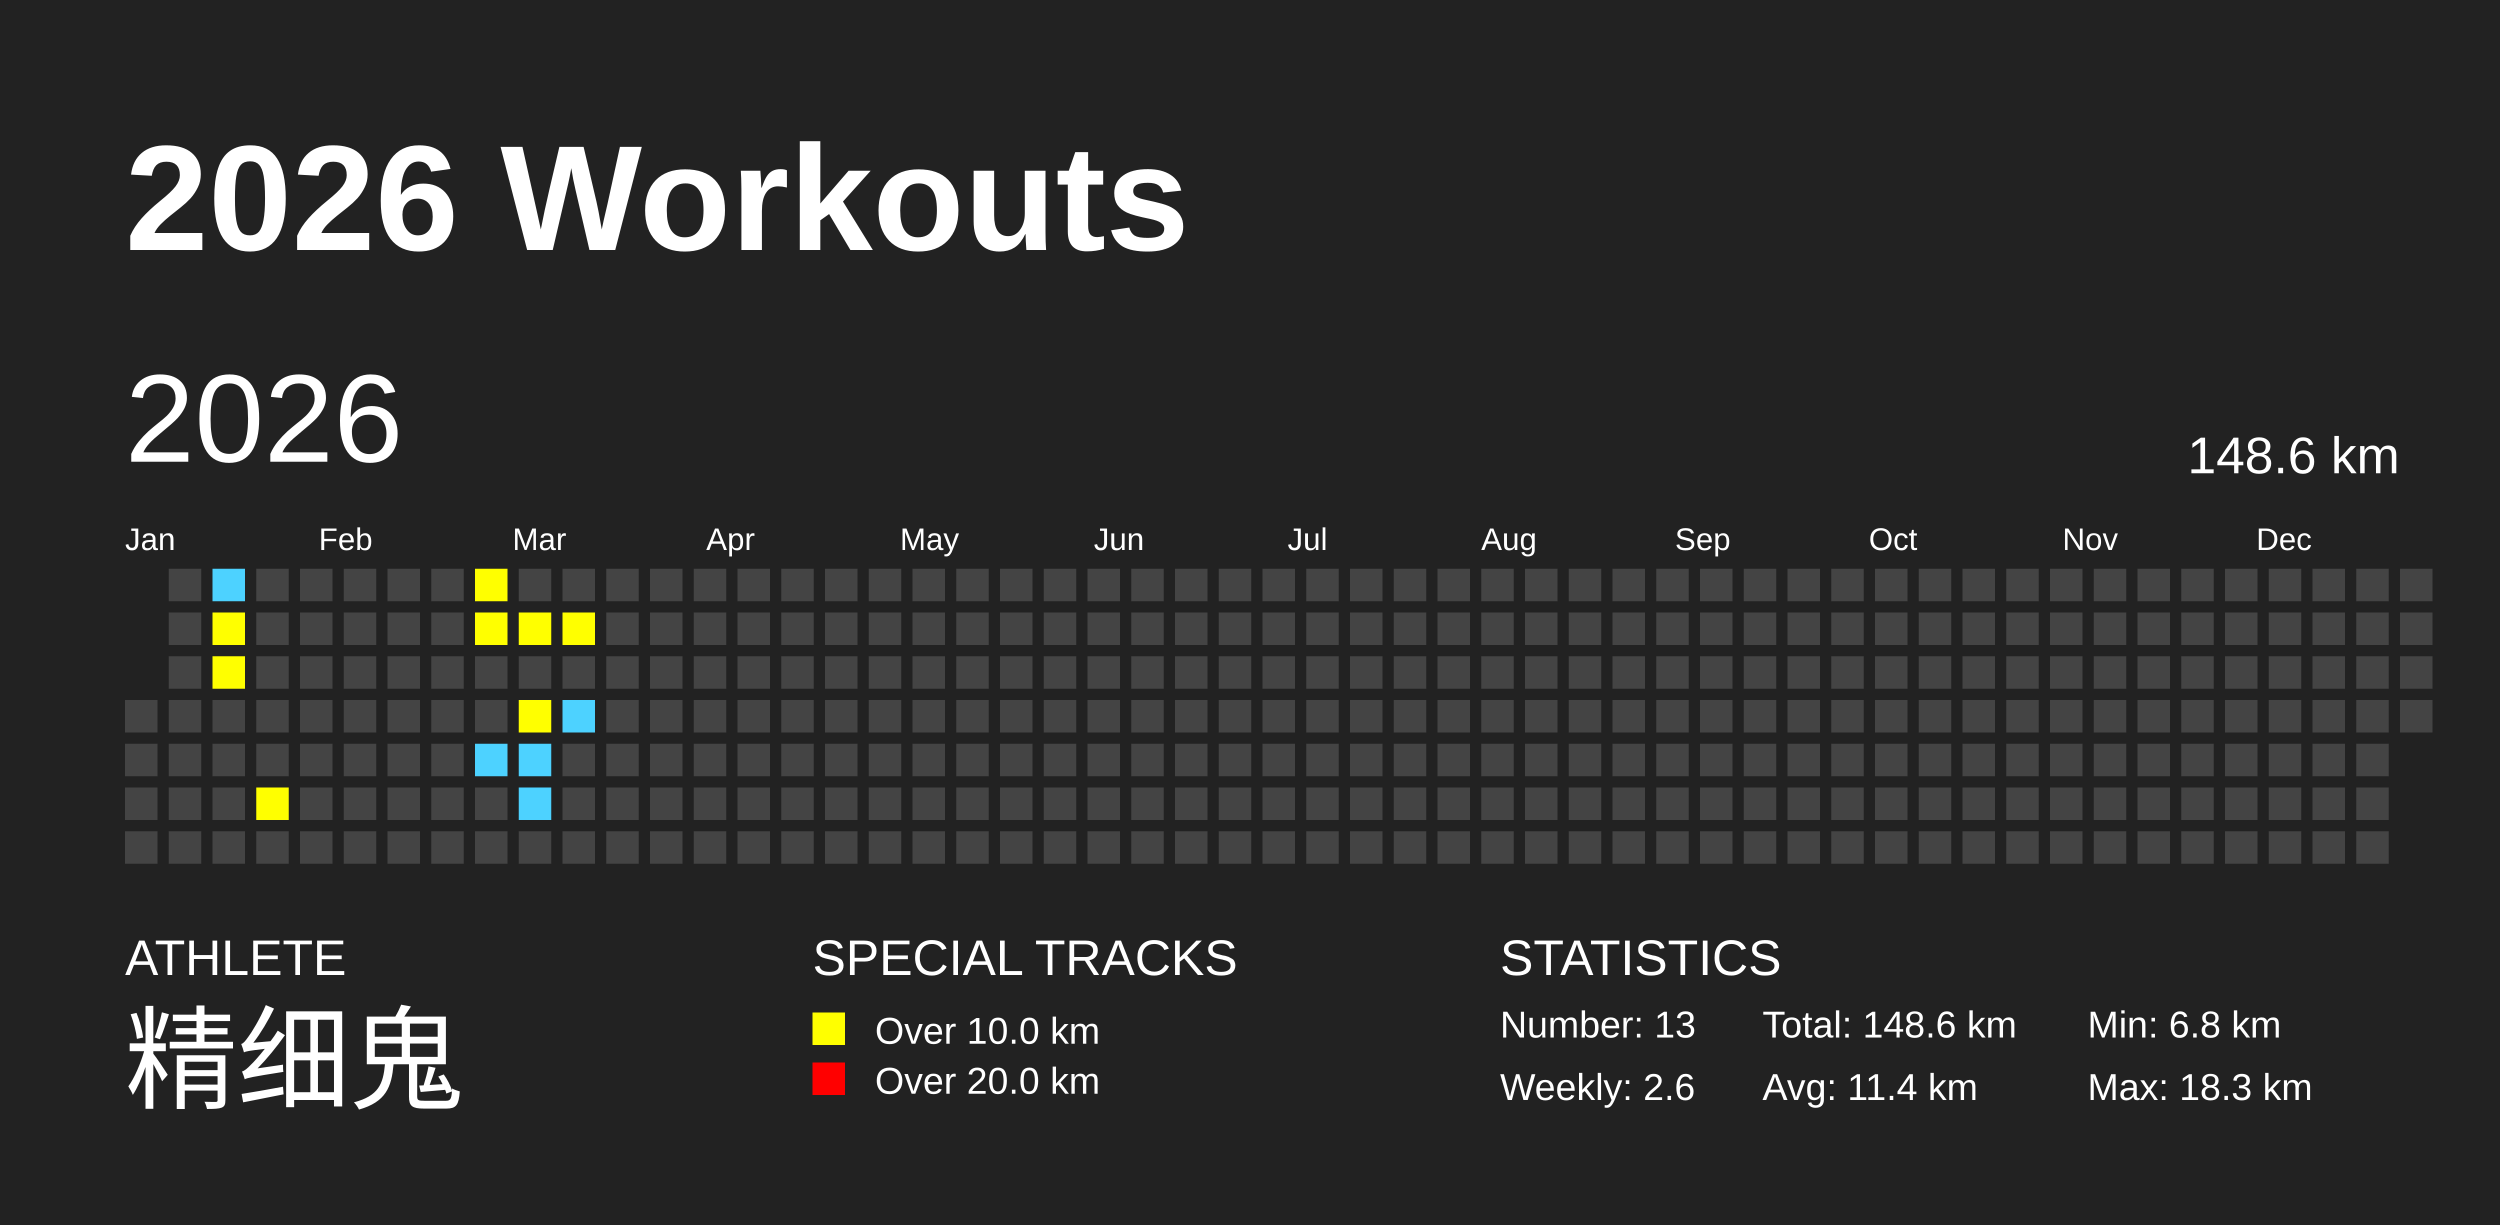
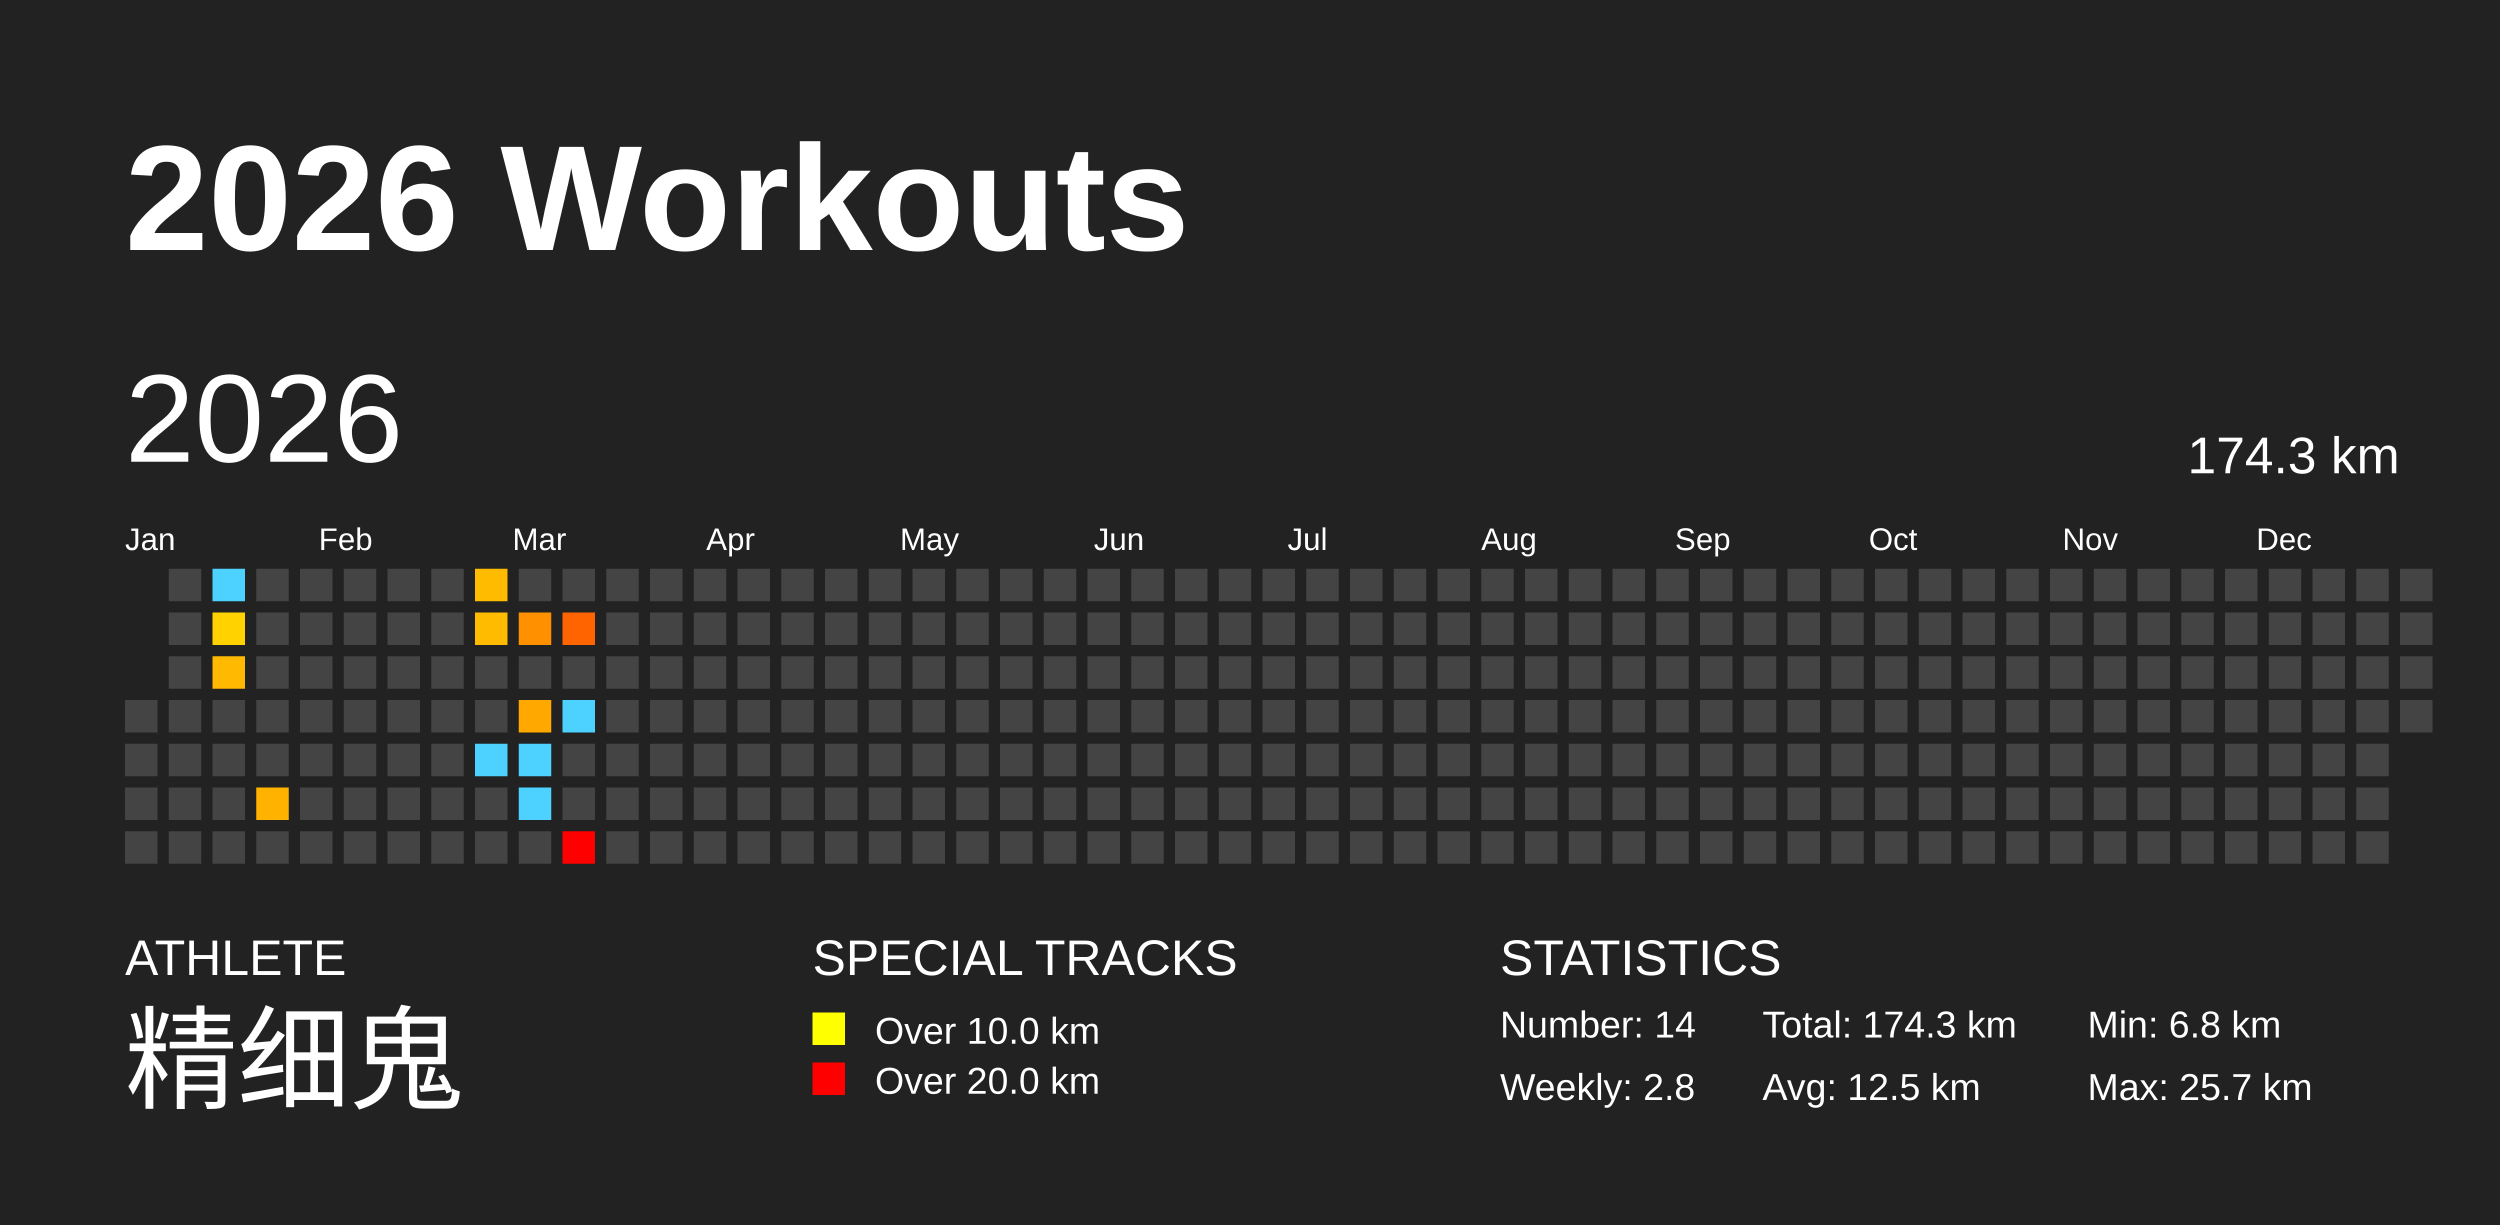
<svg xmlns="http://www.w3.org/2000/svg" baseProfile="full" height="98mm" version="1.1" viewBox="0,0,200,98" width="200mm">
  <defs />
  <rect fill="#222222" height="98" width="200" x="0" y="0" />
  <text fill="#FFFFFF" style="font-size:12px; font-family:Arial; font-weight:bold;" x="10" y="20">2026 Workouts</text>
  <text fill="#FFFFFF" style="font-size:4px; font-family:Arial" x="10" y="78">ATHLETE</text>
  <text fill="#FFFFFF" style="font-size:9px; font-family:Arial" x="10" y="88">精细鬼</text>
  <text fill="#FFFFFF" style="font-size:4px; font-family:Arial" x="65" y="78">SPECIAL TRACKS</text>
  <rect fill="yellow" height="2.6" width="2.6" x="65" y="81" />
  <text fill="#FFFFFF" style="font-size:3px; font-family:Arial" x="70" y="83.5">Over 10.0 km</text>
  <rect fill="red" height="2.6" width="2.6" x="65" y="85" />
  <text fill="#FFFFFF" style="font-size:3px; font-family:Arial" x="70" y="87.5">Over 20.0 km</text>
  <text fill="#FFFFFF" style="font-size:4px; font-family:Arial" x="120" y="78">STATISTICS</text>
-   <text fill="#FFFFFF" style="font-size:3px; font-family:Arial" x="120" y="83">Number: 13</text>
-   <text fill="#FFFFFF" style="font-size:3px; font-family:Arial" x="120" y="88">Weekly: 2.6</text>
-   <text fill="#FFFFFF" style="font-size:3px; font-family:Arial" x="141" y="83">Total: 148.6 km</text>
-   <text fill="#FFFFFF" style="font-size:3px; font-family:Arial" x="141" y="88">Avg: 11.4 km</text>
+   <text fill="#FFFFFF" style="font-size:3px; font-family:Arial" x="120" y="83">Number: 14</text>
+   <text fill="#FFFFFF" style="font-size:3px; font-family:Arial" x="120" y="88">Weekly: 2.8</text>
+   <text fill="#FFFFFF" style="font-size:3px; font-family:Arial" x="141" y="83">Total: 174.3 km</text>
+   <text fill="#FFFFFF" style="font-size:3px; font-family:Arial" x="141" y="88">Avg: 12.5 km</text>
  <text fill="#FFFFFF" style="font-size:3px; font-family:Arial" x="167" y="83">Min: 6.8 km</text>
-   <text fill="#FFFFFF" style="font-size:3px; font-family:Arial" x="167" y="88">Max: 18.3 km</text>
+   <text fill="#FFFFFF" style="font-size:3px; font-family:Arial" x="167" y="88">Max: 25.7 km</text>
  <text dominant-baseline="hanging" fill="#FFFFFF" style="font-size:10.0px; font-family:Arial;" x="10" y="30">2026</text>
-   <text dominant-baseline="hanging" fill="#FFFFFF" style="font-size:4.125px; font-family:Arial;" x="175" y="35">148.6 km</text>
+   <text dominant-baseline="hanging" fill="#FFFFFF" style="font-size:4.125px; font-family:Arial;" x="175" y="35">174.3 km</text>
  <text fill="#FFFFFF" style="font-size:2.5px; font-family:Arial" x="10.0" y="44">Jan</text>
  <text fill="#FFFFFF" style="font-size:2.5px; font-family:Arial" x="25.5" y="44">Feb</text>
  <text fill="#FFFFFF" style="font-size:2.5px; font-family:Arial" x="41.0" y="44">Mar</text>
  <text fill="#FFFFFF" style="font-size:2.5px; font-family:Arial" x="56.5" y="44">Apr</text>
  <text fill="#FFFFFF" style="font-size:2.5px; font-family:Arial" x="72.0" y="44">May</text>
  <text fill="#FFFFFF" style="font-size:2.5px; font-family:Arial" x="87.5" y="44">Jun</text>
  <text fill="#FFFFFF" style="font-size:2.5px; font-family:Arial" x="103.0" y="44">Jul</text>
  <text fill="#FFFFFF" style="font-size:2.5px; font-family:Arial" x="118.5" y="44">Aug</text>
  <text fill="#FFFFFF" style="font-size:2.5px; font-family:Arial" x="134.0" y="44">Sep</text>
  <text fill="#FFFFFF" style="font-size:2.5px; font-family:Arial" x="149.5" y="44">Oct</text>
  <text fill="#FFFFFF" style="font-size:2.5px; font-family:Arial" x="165.0" y="44">Nov</text>
  <text fill="#FFFFFF" style="font-size:2.5px; font-family:Arial" x="180.5" y="44">Dec</text>
  <rect fill="#444444" height="2.6" width="2.6" x="10.0" y="56.0" />
  <rect fill="#444444" height="2.6" width="2.6" x="10.0" y="59.5" />
  <rect fill="#444444" height="2.6" width="2.6" x="10.0" y="63.0" />
  <rect fill="#444444" height="2.6" width="2.6" x="10.0" y="66.5" />
  <rect fill="#444444" height="2.6" width="2.6" x="13.5" y="45.5" />
  <rect fill="#444444" height="2.6" width="2.6" x="13.5" y="49.0" />
  <rect fill="#444444" height="2.6" width="2.6" x="13.5" y="52.5" />
  <rect fill="#444444" height="2.6" width="2.6" x="13.5" y="56.0" />
  <rect fill="#444444" height="2.6" width="2.6" x="13.5" y="59.5" />
  <rect fill="#444444" height="2.6" width="2.6" x="13.5" y="63.0" />
  <rect fill="#444444" height="2.6" width="2.6" x="13.5" y="66.5" />
-   <rect fill="#4DD2FF" height="2.6" width="2.6" x="17.0" y="45.5" />
-   <rect fill="yellow" height="2.6" width="2.6" x="17.0" y="49.0" />
-   <rect fill="yellow" height="2.6" width="2.6" x="17.0" y="52.5" />
+   <rect fill="#4dd2ff" height="2.6" width="2.6" x="17.0" y="45.5" />
+   <rect fill="#ffd200" height="2.6" width="2.6" x="17.0" y="49.0" />
+   <rect fill="#ffb900" height="2.6" width="2.6" x="17.0" y="52.5" />
  <rect fill="#444444" height="2.6" width="2.6" x="17.0" y="56.0" />
  <rect fill="#444444" height="2.6" width="2.6" x="17.0" y="59.5" />
  <rect fill="#444444" height="2.6" width="2.6" x="17.0" y="63.0" />
  <rect fill="#444444" height="2.6" width="2.6" x="17.0" y="66.5" />
  <rect fill="#444444" height="2.6" width="2.6" x="20.5" y="45.5" />
  <rect fill="#444444" height="2.6" width="2.6" x="20.5" y="49.0" />
  <rect fill="#444444" height="2.6" width="2.6" x="20.5" y="52.5" />
  <rect fill="#444444" height="2.6" width="2.6" x="20.5" y="56.0" />
  <rect fill="#444444" height="2.6" width="2.6" x="20.5" y="59.5" />
-   <rect fill="yellow" height="2.6" width="2.6" x="20.5" y="63.0" />
+   <rect fill="#ffb300" height="2.6" width="2.6" x="20.5" y="63.0" />
  <rect fill="#444444" height="2.6" width="2.6" x="20.5" y="66.5" />
  <rect fill="#444444" height="2.6" width="2.6" x="24.0" y="45.5" />
  <rect fill="#444444" height="2.6" width="2.6" x="24.0" y="49.0" />
  <rect fill="#444444" height="2.6" width="2.6" x="24.0" y="52.5" />
  <rect fill="#444444" height="2.6" width="2.6" x="24.0" y="56.0" />
  <rect fill="#444444" height="2.6" width="2.6" x="24.0" y="59.5" />
  <rect fill="#444444" height="2.6" width="2.6" x="24.0" y="63.0" />
  <rect fill="#444444" height="2.6" width="2.6" x="24.0" y="66.5" />
  <rect fill="#444444" height="2.6" width="2.6" x="27.5" y="45.5" />
  <rect fill="#444444" height="2.6" width="2.6" x="27.5" y="49.0" />
  <rect fill="#444444" height="2.6" width="2.6" x="27.5" y="52.5" />
  <rect fill="#444444" height="2.6" width="2.6" x="27.5" y="56.0" />
  <rect fill="#444444" height="2.6" width="2.6" x="27.5" y="59.5" />
  <rect fill="#444444" height="2.6" width="2.6" x="27.5" y="63.0" />
  <rect fill="#444444" height="2.6" width="2.6" x="27.5" y="66.5" />
  <rect fill="#444444" height="2.6" width="2.6" x="31.0" y="45.5" />
  <rect fill="#444444" height="2.6" width="2.6" x="31.0" y="49.0" />
  <rect fill="#444444" height="2.6" width="2.6" x="31.0" y="52.5" />
  <rect fill="#444444" height="2.6" width="2.6" x="31.0" y="56.0" />
  <rect fill="#444444" height="2.6" width="2.6" x="31.0" y="59.5" />
  <rect fill="#444444" height="2.6" width="2.6" x="31.0" y="63.0" />
  <rect fill="#444444" height="2.6" width="2.6" x="31.0" y="66.5" />
  <rect fill="#444444" height="2.6" width="2.6" x="34.5" y="45.5" />
  <rect fill="#444444" height="2.6" width="2.6" x="34.5" y="49.0" />
  <rect fill="#444444" height="2.6" width="2.6" x="34.5" y="52.5" />
  <rect fill="#444444" height="2.6" width="2.6" x="34.5" y="56.0" />
  <rect fill="#444444" height="2.6" width="2.6" x="34.5" y="59.5" />
  <rect fill="#444444" height="2.6" width="2.6" x="34.5" y="63.0" />
  <rect fill="#444444" height="2.6" width="2.6" x="34.5" y="66.5" />
-   <rect fill="yellow" height="2.6" width="2.6" x="38.0" y="45.5" />
-   <rect fill="yellow" height="2.6" width="2.6" x="38.0" y="49.0" />
+   <rect fill="#ffbb00" height="2.6" width="2.6" x="38.0" y="45.5" />
+   <rect fill="#ffbb00" height="2.6" width="2.6" x="38.0" y="49.0" />
  <rect fill="#444444" height="2.6" width="2.6" x="38.0" y="52.5" />
  <rect fill="#444444" height="2.6" width="2.6" x="38.0" y="56.0" />
-   <rect fill="#4DD2FF" height="2.6" width="2.6" x="38.0" y="59.5" />
+   <rect fill="#4dd2ff" height="2.6" width="2.6" x="38.0" y="59.5" />
  <rect fill="#444444" height="2.6" width="2.6" x="38.0" y="63.0" />
  <rect fill="#444444" height="2.6" width="2.6" x="38.0" y="66.5" />
  <rect fill="#444444" height="2.6" width="2.6" x="41.5" y="45.5" />
-   <rect fill="yellow" height="2.6" width="2.6" x="41.5" y="49.0" />
+   <rect fill="#ff9100" height="2.6" width="2.6" x="41.5" y="49.0" />
  <rect fill="#444444" height="2.6" width="2.6" x="41.5" y="52.5" />
-   <rect fill="yellow" height="2.6" width="2.6" x="41.5" y="56.0" />
-   <rect fill="#4DD2FF" height="2.6" width="2.6" x="41.5" y="59.5" />
-   <rect fill="#4DD2FF" height="2.6" width="2.6" x="41.5" y="63.0" />
+   <rect fill="#ffa900" height="2.6" width="2.6" x="41.5" y="56.0" />
+   <rect fill="#4dd2ff" height="2.6" width="2.6" x="41.5" y="59.5" />
+   <rect fill="#4dd2ff" height="2.6" width="2.6" x="41.5" y="63.0" />
  <rect fill="#444444" height="2.6" width="2.6" x="41.5" y="66.5" />
  <rect fill="#444444" height="2.6" width="2.6" x="45.0" y="45.5" />
-   <rect fill="yellow" height="2.6" width="2.6" x="45.0" y="49.0" />
+   <rect fill="#ff6400" height="2.6" width="2.6" x="45.0" y="49.0" />
  <rect fill="#444444" height="2.6" width="2.6" x="45.0" y="52.5" />
-   <rect fill="#4DD2FF" height="2.6" width="2.6" x="45.0" y="56.0" />
+   <rect fill="#4dd2ff" height="2.6" width="2.6" x="45.0" y="56.0" />
  <rect fill="#444444" height="2.6" width="2.6" x="45.0" y="59.5" />
  <rect fill="#444444" height="2.6" width="2.6" x="45.0" y="63.0" />
-   <rect fill="#444444" height="2.6" width="2.6" x="45.0" y="66.5" />
+   <rect fill="red" height="2.6" width="2.6" x="45.0" y="66.5" />
  <rect fill="#444444" height="2.6" width="2.6" x="48.5" y="45.5" />
  <rect fill="#444444" height="2.6" width="2.6" x="48.5" y="49.0" />
  <rect fill="#444444" height="2.6" width="2.6" x="48.5" y="52.5" />
  <rect fill="#444444" height="2.6" width="2.6" x="48.5" y="56.0" />
  <rect fill="#444444" height="2.6" width="2.6" x="48.5" y="59.5" />
  <rect fill="#444444" height="2.6" width="2.6" x="48.5" y="63.0" />
  <rect fill="#444444" height="2.6" width="2.6" x="48.5" y="66.5" />
  <rect fill="#444444" height="2.6" width="2.6" x="52.0" y="45.5" />
  <rect fill="#444444" height="2.6" width="2.6" x="52.0" y="49.0" />
  <rect fill="#444444" height="2.6" width="2.6" x="52.0" y="52.5" />
  <rect fill="#444444" height="2.6" width="2.6" x="52.0" y="56.0" />
  <rect fill="#444444" height="2.6" width="2.6" x="52.0" y="59.5" />
  <rect fill="#444444" height="2.6" width="2.6" x="52.0" y="63.0" />
  <rect fill="#444444" height="2.6" width="2.6" x="52.0" y="66.5" />
  <rect fill="#444444" height="2.6" width="2.6" x="55.5" y="45.5" />
  <rect fill="#444444" height="2.6" width="2.6" x="55.5" y="49.0" />
  <rect fill="#444444" height="2.6" width="2.6" x="55.5" y="52.5" />
  <rect fill="#444444" height="2.6" width="2.6" x="55.5" y="56.0" />
  <rect fill="#444444" height="2.6" width="2.6" x="55.5" y="59.5" />
  <rect fill="#444444" height="2.6" width="2.6" x="55.5" y="63.0" />
  <rect fill="#444444" height="2.6" width="2.6" x="55.5" y="66.5" />
  <rect fill="#444444" height="2.6" width="2.6" x="59.0" y="45.5" />
  <rect fill="#444444" height="2.6" width="2.6" x="59.0" y="49.0" />
  <rect fill="#444444" height="2.6" width="2.6" x="59.0" y="52.5" />
  <rect fill="#444444" height="2.6" width="2.6" x="59.0" y="56.0" />
  <rect fill="#444444" height="2.6" width="2.6" x="59.0" y="59.5" />
  <rect fill="#444444" height="2.6" width="2.6" x="59.0" y="63.0" />
  <rect fill="#444444" height="2.6" width="2.6" x="59.0" y="66.5" />
  <rect fill="#444444" height="2.6" width="2.6" x="62.5" y="45.5" />
  <rect fill="#444444" height="2.6" width="2.6" x="62.5" y="49.0" />
  <rect fill="#444444" height="2.6" width="2.6" x="62.5" y="52.5" />
  <rect fill="#444444" height="2.6" width="2.6" x="62.5" y="56.0" />
  <rect fill="#444444" height="2.6" width="2.6" x="62.5" y="59.5" />
  <rect fill="#444444" height="2.6" width="2.6" x="62.5" y="63.0" />
  <rect fill="#444444" height="2.6" width="2.6" x="62.5" y="66.5" />
  <rect fill="#444444" height="2.6" width="2.6" x="66.0" y="45.5" />
  <rect fill="#444444" height="2.6" width="2.6" x="66.0" y="49.0" />
  <rect fill="#444444" height="2.6" width="2.6" x="66.0" y="52.5" />
  <rect fill="#444444" height="2.6" width="2.6" x="66.0" y="56.0" />
  <rect fill="#444444" height="2.6" width="2.6" x="66.0" y="59.5" />
  <rect fill="#444444" height="2.6" width="2.6" x="66.0" y="63.0" />
  <rect fill="#444444" height="2.6" width="2.6" x="66.0" y="66.5" />
  <rect fill="#444444" height="2.6" width="2.6" x="69.5" y="45.5" />
  <rect fill="#444444" height="2.6" width="2.6" x="69.5" y="49.0" />
  <rect fill="#444444" height="2.6" width="2.6" x="69.5" y="52.5" />
  <rect fill="#444444" height="2.6" width="2.6" x="69.5" y="56.0" />
  <rect fill="#444444" height="2.6" width="2.6" x="69.5" y="59.5" />
  <rect fill="#444444" height="2.6" width="2.6" x="69.5" y="63.0" />
  <rect fill="#444444" height="2.6" width="2.6" x="69.5" y="66.5" />
  <rect fill="#444444" height="2.6" width="2.6" x="73.0" y="45.5" />
  <rect fill="#444444" height="2.6" width="2.6" x="73.0" y="49.0" />
  <rect fill="#444444" height="2.6" width="2.6" x="73.0" y="52.5" />
  <rect fill="#444444" height="2.6" width="2.6" x="73.0" y="56.0" />
  <rect fill="#444444" height="2.6" width="2.6" x="73.0" y="59.5" />
  <rect fill="#444444" height="2.6" width="2.6" x="73.0" y="63.0" />
  <rect fill="#444444" height="2.6" width="2.6" x="73.0" y="66.5" />
  <rect fill="#444444" height="2.6" width="2.6" x="76.5" y="45.5" />
  <rect fill="#444444" height="2.6" width="2.6" x="76.5" y="49.0" />
  <rect fill="#444444" height="2.6" width="2.6" x="76.5" y="52.5" />
  <rect fill="#444444" height="2.6" width="2.6" x="76.5" y="56.0" />
  <rect fill="#444444" height="2.6" width="2.6" x="76.5" y="59.5" />
  <rect fill="#444444" height="2.6" width="2.6" x="76.5" y="63.0" />
  <rect fill="#444444" height="2.6" width="2.6" x="76.5" y="66.5" />
  <rect fill="#444444" height="2.6" width="2.6" x="80.0" y="45.5" />
  <rect fill="#444444" height="2.6" width="2.6" x="80.0" y="49.0" />
  <rect fill="#444444" height="2.6" width="2.6" x="80.0" y="52.5" />
  <rect fill="#444444" height="2.6" width="2.6" x="80.0" y="56.0" />
  <rect fill="#444444" height="2.6" width="2.6" x="80.0" y="59.5" />
  <rect fill="#444444" height="2.6" width="2.6" x="80.0" y="63.0" />
  <rect fill="#444444" height="2.6" width="2.6" x="80.0" y="66.5" />
  <rect fill="#444444" height="2.6" width="2.6" x="83.5" y="45.5" />
  <rect fill="#444444" height="2.6" width="2.6" x="83.5" y="49.0" />
  <rect fill="#444444" height="2.6" width="2.6" x="83.5" y="52.5" />
  <rect fill="#444444" height="2.6" width="2.6" x="83.5" y="56.0" />
  <rect fill="#444444" height="2.6" width="2.6" x="83.5" y="59.5" />
  <rect fill="#444444" height="2.6" width="2.6" x="83.5" y="63.0" />
  <rect fill="#444444" height="2.6" width="2.6" x="83.5" y="66.5" />
  <rect fill="#444444" height="2.6" width="2.6" x="87.0" y="45.5" />
  <rect fill="#444444" height="2.6" width="2.6" x="87.0" y="49.0" />
  <rect fill="#444444" height="2.6" width="2.6" x="87.0" y="52.5" />
  <rect fill="#444444" height="2.6" width="2.6" x="87.0" y="56.0" />
  <rect fill="#444444" height="2.6" width="2.6" x="87.0" y="59.5" />
  <rect fill="#444444" height="2.6" width="2.6" x="87.0" y="63.0" />
  <rect fill="#444444" height="2.6" width="2.6" x="87.0" y="66.5" />
  <rect fill="#444444" height="2.6" width="2.6" x="90.5" y="45.5" />
  <rect fill="#444444" height="2.6" width="2.6" x="90.5" y="49.0" />
  <rect fill="#444444" height="2.6" width="2.6" x="90.5" y="52.5" />
  <rect fill="#444444" height="2.6" width="2.6" x="90.5" y="56.0" />
  <rect fill="#444444" height="2.6" width="2.6" x="90.5" y="59.5" />
  <rect fill="#444444" height="2.6" width="2.6" x="90.5" y="63.0" />
  <rect fill="#444444" height="2.6" width="2.6" x="90.5" y="66.5" />
  <rect fill="#444444" height="2.6" width="2.6" x="94.0" y="45.5" />
  <rect fill="#444444" height="2.6" width="2.6" x="94.0" y="49.0" />
  <rect fill="#444444" height="2.6" width="2.6" x="94.0" y="52.5" />
  <rect fill="#444444" height="2.6" width="2.6" x="94.0" y="56.0" />
  <rect fill="#444444" height="2.6" width="2.6" x="94.0" y="59.5" />
  <rect fill="#444444" height="2.6" width="2.6" x="94.0" y="63.0" />
  <rect fill="#444444" height="2.6" width="2.6" x="94.0" y="66.5" />
  <rect fill="#444444" height="2.6" width="2.6" x="97.5" y="45.5" />
  <rect fill="#444444" height="2.6" width="2.6" x="97.5" y="49.0" />
  <rect fill="#444444" height="2.6" width="2.6" x="97.5" y="52.5" />
  <rect fill="#444444" height="2.6" width="2.6" x="97.5" y="56.0" />
  <rect fill="#444444" height="2.6" width="2.6" x="97.5" y="59.5" />
  <rect fill="#444444" height="2.6" width="2.6" x="97.5" y="63.0" />
  <rect fill="#444444" height="2.6" width="2.6" x="97.5" y="66.5" />
  <rect fill="#444444" height="2.6" width="2.6" x="101.0" y="45.5" />
  <rect fill="#444444" height="2.6" width="2.6" x="101.0" y="49.0" />
  <rect fill="#444444" height="2.6" width="2.6" x="101.0" y="52.5" />
  <rect fill="#444444" height="2.6" width="2.6" x="101.0" y="56.0" />
  <rect fill="#444444" height="2.6" width="2.6" x="101.0" y="59.5" />
  <rect fill="#444444" height="2.6" width="2.6" x="101.0" y="63.0" />
  <rect fill="#444444" height="2.6" width="2.6" x="101.0" y="66.5" />
  <rect fill="#444444" height="2.6" width="2.6" x="104.5" y="45.5" />
  <rect fill="#444444" height="2.6" width="2.6" x="104.5" y="49.0" />
  <rect fill="#444444" height="2.6" width="2.6" x="104.5" y="52.5" />
  <rect fill="#444444" height="2.6" width="2.6" x="104.5" y="56.0" />
  <rect fill="#444444" height="2.6" width="2.6" x="104.5" y="59.5" />
  <rect fill="#444444" height="2.6" width="2.6" x="104.5" y="63.0" />
  <rect fill="#444444" height="2.6" width="2.6" x="104.5" y="66.5" />
  <rect fill="#444444" height="2.6" width="2.6" x="108.0" y="45.5" />
  <rect fill="#444444" height="2.6" width="2.6" x="108.0" y="49.0" />
  <rect fill="#444444" height="2.6" width="2.6" x="108.0" y="52.5" />
  <rect fill="#444444" height="2.6" width="2.6" x="108.0" y="56.0" />
  <rect fill="#444444" height="2.6" width="2.6" x="108.0" y="59.5" />
  <rect fill="#444444" height="2.6" width="2.6" x="108.0" y="63.0" />
  <rect fill="#444444" height="2.6" width="2.6" x="108.0" y="66.5" />
  <rect fill="#444444" height="2.6" width="2.6" x="111.5" y="45.5" />
  <rect fill="#444444" height="2.6" width="2.6" x="111.5" y="49.0" />
  <rect fill="#444444" height="2.6" width="2.6" x="111.5" y="52.5" />
  <rect fill="#444444" height="2.6" width="2.6" x="111.5" y="56.0" />
  <rect fill="#444444" height="2.6" width="2.6" x="111.5" y="59.5" />
  <rect fill="#444444" height="2.6" width="2.6" x="111.5" y="63.0" />
  <rect fill="#444444" height="2.6" width="2.6" x="111.5" y="66.5" />
  <rect fill="#444444" height="2.6" width="2.6" x="115.0" y="45.5" />
  <rect fill="#444444" height="2.6" width="2.6" x="115.0" y="49.0" />
  <rect fill="#444444" height="2.6" width="2.6" x="115.0" y="52.5" />
  <rect fill="#444444" height="2.6" width="2.6" x="115.0" y="56.0" />
  <rect fill="#444444" height="2.6" width="2.6" x="115.0" y="59.5" />
  <rect fill="#444444" height="2.6" width="2.6" x="115.0" y="63.0" />
  <rect fill="#444444" height="2.6" width="2.6" x="115.0" y="66.5" />
  <rect fill="#444444" height="2.6" width="2.6" x="118.5" y="45.5" />
  <rect fill="#444444" height="2.6" width="2.6" x="118.5" y="49.0" />
  <rect fill="#444444" height="2.6" width="2.6" x="118.5" y="52.5" />
  <rect fill="#444444" height="2.6" width="2.6" x="118.5" y="56.0" />
  <rect fill="#444444" height="2.6" width="2.6" x="118.5" y="59.5" />
  <rect fill="#444444" height="2.6" width="2.6" x="118.5" y="63.0" />
  <rect fill="#444444" height="2.6" width="2.6" x="118.5" y="66.5" />
  <rect fill="#444444" height="2.6" width="2.6" x="122.0" y="45.5" />
  <rect fill="#444444" height="2.6" width="2.6" x="122.0" y="49.0" />
  <rect fill="#444444" height="2.6" width="2.6" x="122.0" y="52.5" />
  <rect fill="#444444" height="2.6" width="2.6" x="122.0" y="56.0" />
  <rect fill="#444444" height="2.6" width="2.6" x="122.0" y="59.5" />
  <rect fill="#444444" height="2.6" width="2.6" x="122.0" y="63.0" />
  <rect fill="#444444" height="2.6" width="2.6" x="122.0" y="66.5" />
  <rect fill="#444444" height="2.6" width="2.6" x="125.5" y="45.5" />
  <rect fill="#444444" height="2.6" width="2.6" x="125.5" y="49.0" />
  <rect fill="#444444" height="2.6" width="2.6" x="125.5" y="52.5" />
  <rect fill="#444444" height="2.6" width="2.6" x="125.5" y="56.0" />
  <rect fill="#444444" height="2.6" width="2.6" x="125.5" y="59.5" />
  <rect fill="#444444" height="2.6" width="2.6" x="125.5" y="63.0" />
  <rect fill="#444444" height="2.6" width="2.6" x="125.5" y="66.5" />
  <rect fill="#444444" height="2.6" width="2.6" x="129.0" y="45.5" />
  <rect fill="#444444" height="2.6" width="2.6" x="129.0" y="49.0" />
  <rect fill="#444444" height="2.6" width="2.6" x="129.0" y="52.5" />
  <rect fill="#444444" height="2.6" width="2.6" x="129.0" y="56.0" />
  <rect fill="#444444" height="2.6" width="2.6" x="129.0" y="59.5" />
  <rect fill="#444444" height="2.6" width="2.6" x="129.0" y="63.0" />
  <rect fill="#444444" height="2.6" width="2.6" x="129.0" y="66.5" />
  <rect fill="#444444" height="2.6" width="2.6" x="132.5" y="45.5" />
  <rect fill="#444444" height="2.6" width="2.6" x="132.5" y="49.0" />
  <rect fill="#444444" height="2.6" width="2.6" x="132.5" y="52.5" />
  <rect fill="#444444" height="2.6" width="2.6" x="132.5" y="56.0" />
  <rect fill="#444444" height="2.6" width="2.6" x="132.5" y="59.5" />
  <rect fill="#444444" height="2.6" width="2.6" x="132.5" y="63.0" />
  <rect fill="#444444" height="2.6" width="2.6" x="132.5" y="66.5" />
  <rect fill="#444444" height="2.6" width="2.6" x="136.0" y="45.5" />
  <rect fill="#444444" height="2.6" width="2.6" x="136.0" y="49.0" />
  <rect fill="#444444" height="2.6" width="2.6" x="136.0" y="52.5" />
  <rect fill="#444444" height="2.6" width="2.6" x="136.0" y="56.0" />
  <rect fill="#444444" height="2.6" width="2.6" x="136.0" y="59.5" />
  <rect fill="#444444" height="2.6" width="2.6" x="136.0" y="63.0" />
  <rect fill="#444444" height="2.6" width="2.6" x="136.0" y="66.5" />
  <rect fill="#444444" height="2.6" width="2.6" x="139.5" y="45.5" />
  <rect fill="#444444" height="2.6" width="2.6" x="139.5" y="49.0" />
  <rect fill="#444444" height="2.6" width="2.6" x="139.5" y="52.5" />
  <rect fill="#444444" height="2.6" width="2.6" x="139.5" y="56.0" />
  <rect fill="#444444" height="2.6" width="2.6" x="139.5" y="59.5" />
  <rect fill="#444444" height="2.6" width="2.6" x="139.5" y="63.0" />
  <rect fill="#444444" height="2.6" width="2.6" x="139.5" y="66.5" />
  <rect fill="#444444" height="2.6" width="2.6" x="143.0" y="45.5" />
  <rect fill="#444444" height="2.6" width="2.6" x="143.0" y="49.0" />
  <rect fill="#444444" height="2.6" width="2.6" x="143.0" y="52.5" />
  <rect fill="#444444" height="2.6" width="2.6" x="143.0" y="56.0" />
  <rect fill="#444444" height="2.6" width="2.6" x="143.0" y="59.5" />
  <rect fill="#444444" height="2.6" width="2.6" x="143.0" y="63.0" />
  <rect fill="#444444" height="2.6" width="2.6" x="143.0" y="66.5" />
  <rect fill="#444444" height="2.6" width="2.6" x="146.5" y="45.5" />
  <rect fill="#444444" height="2.6" width="2.6" x="146.5" y="49.0" />
  <rect fill="#444444" height="2.6" width="2.6" x="146.5" y="52.5" />
  <rect fill="#444444" height="2.6" width="2.6" x="146.5" y="56.0" />
  <rect fill="#444444" height="2.6" width="2.6" x="146.5" y="59.5" />
  <rect fill="#444444" height="2.6" width="2.6" x="146.5" y="63.0" />
  <rect fill="#444444" height="2.6" width="2.6" x="146.5" y="66.5" />
  <rect fill="#444444" height="2.6" width="2.6" x="150.0" y="45.5" />
  <rect fill="#444444" height="2.6" width="2.6" x="150.0" y="49.0" />
  <rect fill="#444444" height="2.6" width="2.6" x="150.0" y="52.5" />
  <rect fill="#444444" height="2.6" width="2.6" x="150.0" y="56.0" />
  <rect fill="#444444" height="2.6" width="2.6" x="150.0" y="59.5" />
  <rect fill="#444444" height="2.6" width="2.6" x="150.0" y="63.0" />
  <rect fill="#444444" height="2.6" width="2.6" x="150.0" y="66.5" />
  <rect fill="#444444" height="2.6" width="2.6" x="153.5" y="45.5" />
  <rect fill="#444444" height="2.6" width="2.6" x="153.5" y="49.0" />
  <rect fill="#444444" height="2.6" width="2.6" x="153.5" y="52.5" />
  <rect fill="#444444" height="2.6" width="2.6" x="153.5" y="56.0" />
  <rect fill="#444444" height="2.6" width="2.6" x="153.5" y="59.5" />
  <rect fill="#444444" height="2.6" width="2.6" x="153.5" y="63.0" />
  <rect fill="#444444" height="2.6" width="2.6" x="153.5" y="66.5" />
  <rect fill="#444444" height="2.6" width="2.6" x="157.0" y="45.5" />
  <rect fill="#444444" height="2.6" width="2.6" x="157.0" y="49.0" />
  <rect fill="#444444" height="2.6" width="2.6" x="157.0" y="52.5" />
  <rect fill="#444444" height="2.6" width="2.6" x="157.0" y="56.0" />
  <rect fill="#444444" height="2.6" width="2.6" x="157.0" y="59.5" />
  <rect fill="#444444" height="2.6" width="2.6" x="157.0" y="63.0" />
  <rect fill="#444444" height="2.6" width="2.6" x="157.0" y="66.5" />
  <rect fill="#444444" height="2.6" width="2.6" x="160.5" y="45.5" />
  <rect fill="#444444" height="2.6" width="2.6" x="160.5" y="49.0" />
  <rect fill="#444444" height="2.6" width="2.6" x="160.5" y="52.5" />
  <rect fill="#444444" height="2.6" width="2.6" x="160.5" y="56.0" />
  <rect fill="#444444" height="2.6" width="2.6" x="160.5" y="59.5" />
  <rect fill="#444444" height="2.6" width="2.6" x="160.5" y="63.0" />
  <rect fill="#444444" height="2.6" width="2.6" x="160.5" y="66.5" />
  <rect fill="#444444" height="2.6" width="2.6" x="164.0" y="45.5" />
  <rect fill="#444444" height="2.6" width="2.6" x="164.0" y="49.0" />
  <rect fill="#444444" height="2.6" width="2.6" x="164.0" y="52.5" />
  <rect fill="#444444" height="2.6" width="2.6" x="164.0" y="56.0" />
  <rect fill="#444444" height="2.6" width="2.6" x="164.0" y="59.5" />
  <rect fill="#444444" height="2.6" width="2.6" x="164.0" y="63.0" />
  <rect fill="#444444" height="2.6" width="2.6" x="164.0" y="66.5" />
  <rect fill="#444444" height="2.6" width="2.6" x="167.5" y="45.5" />
  <rect fill="#444444" height="2.6" width="2.6" x="167.5" y="49.0" />
  <rect fill="#444444" height="2.6" width="2.6" x="167.5" y="52.5" />
  <rect fill="#444444" height="2.6" width="2.6" x="167.5" y="56.0" />
  <rect fill="#444444" height="2.6" width="2.6" x="167.5" y="59.5" />
  <rect fill="#444444" height="2.6" width="2.6" x="167.5" y="63.0" />
  <rect fill="#444444" height="2.6" width="2.6" x="167.5" y="66.5" />
  <rect fill="#444444" height="2.6" width="2.6" x="171.0" y="45.5" />
  <rect fill="#444444" height="2.6" width="2.6" x="171.0" y="49.0" />
  <rect fill="#444444" height="2.6" width="2.6" x="171.0" y="52.5" />
  <rect fill="#444444" height="2.6" width="2.6" x="171.0" y="56.0" />
  <rect fill="#444444" height="2.6" width="2.6" x="171.0" y="59.5" />
  <rect fill="#444444" height="2.6" width="2.6" x="171.0" y="63.0" />
  <rect fill="#444444" height="2.6" width="2.6" x="171.0" y="66.5" />
  <rect fill="#444444" height="2.6" width="2.6" x="174.5" y="45.5" />
  <rect fill="#444444" height="2.6" width="2.6" x="174.5" y="49.0" />
  <rect fill="#444444" height="2.6" width="2.6" x="174.5" y="52.5" />
  <rect fill="#444444" height="2.6" width="2.6" x="174.5" y="56.0" />
  <rect fill="#444444" height="2.6" width="2.6" x="174.5" y="59.5" />
  <rect fill="#444444" height="2.6" width="2.6" x="174.5" y="63.0" />
  <rect fill="#444444" height="2.6" width="2.6" x="174.5" y="66.5" />
  <rect fill="#444444" height="2.6" width="2.6" x="178.0" y="45.5" />
  <rect fill="#444444" height="2.6" width="2.6" x="178.0" y="49.0" />
  <rect fill="#444444" height="2.6" width="2.6" x="178.0" y="52.5" />
  <rect fill="#444444" height="2.6" width="2.6" x="178.0" y="56.0" />
  <rect fill="#444444" height="2.6" width="2.6" x="178.0" y="59.5" />
  <rect fill="#444444" height="2.6" width="2.6" x="178.0" y="63.0" />
  <rect fill="#444444" height="2.6" width="2.6" x="178.0" y="66.5" />
  <rect fill="#444444" height="2.6" width="2.6" x="181.5" y="45.5" />
  <rect fill="#444444" height="2.6" width="2.6" x="181.5" y="49.0" />
  <rect fill="#444444" height="2.6" width="2.6" x="181.5" y="52.5" />
  <rect fill="#444444" height="2.6" width="2.6" x="181.5" y="56.0" />
  <rect fill="#444444" height="2.6" width="2.6" x="181.5" y="59.5" />
  <rect fill="#444444" height="2.6" width="2.6" x="181.5" y="63.0" />
  <rect fill="#444444" height="2.6" width="2.6" x="181.5" y="66.5" />
  <rect fill="#444444" height="2.6" width="2.6" x="185.0" y="45.5" />
  <rect fill="#444444" height="2.6" width="2.6" x="185.0" y="49.0" />
  <rect fill="#444444" height="2.6" width="2.6" x="185.0" y="52.5" />
  <rect fill="#444444" height="2.6" width="2.6" x="185.0" y="56.0" />
  <rect fill="#444444" height="2.6" width="2.6" x="185.0" y="59.5" />
  <rect fill="#444444" height="2.6" width="2.6" x="185.0" y="63.0" />
  <rect fill="#444444" height="2.6" width="2.6" x="185.0" y="66.5" />
  <rect fill="#444444" height="2.6" width="2.6" x="188.5" y="45.5" />
  <rect fill="#444444" height="2.6" width="2.6" x="188.5" y="49.0" />
  <rect fill="#444444" height="2.6" width="2.6" x="188.5" y="52.5" />
  <rect fill="#444444" height="2.6" width="2.6" x="188.5" y="56.0" />
  <rect fill="#444444" height="2.6" width="2.6" x="188.5" y="59.5" />
  <rect fill="#444444" height="2.6" width="2.6" x="188.5" y="63.0" />
  <rect fill="#444444" height="2.6" width="2.6" x="188.5" y="66.5" />
  <rect fill="#444444" height="2.6" width="2.6" x="192.0" y="45.5" />
  <rect fill="#444444" height="2.6" width="2.6" x="192.0" y="49.0" />
  <rect fill="#444444" height="2.6" width="2.6" x="192.0" y="52.5" />
  <rect fill="#444444" height="2.6" width="2.6" x="192.0" y="56.0" />
</svg>
